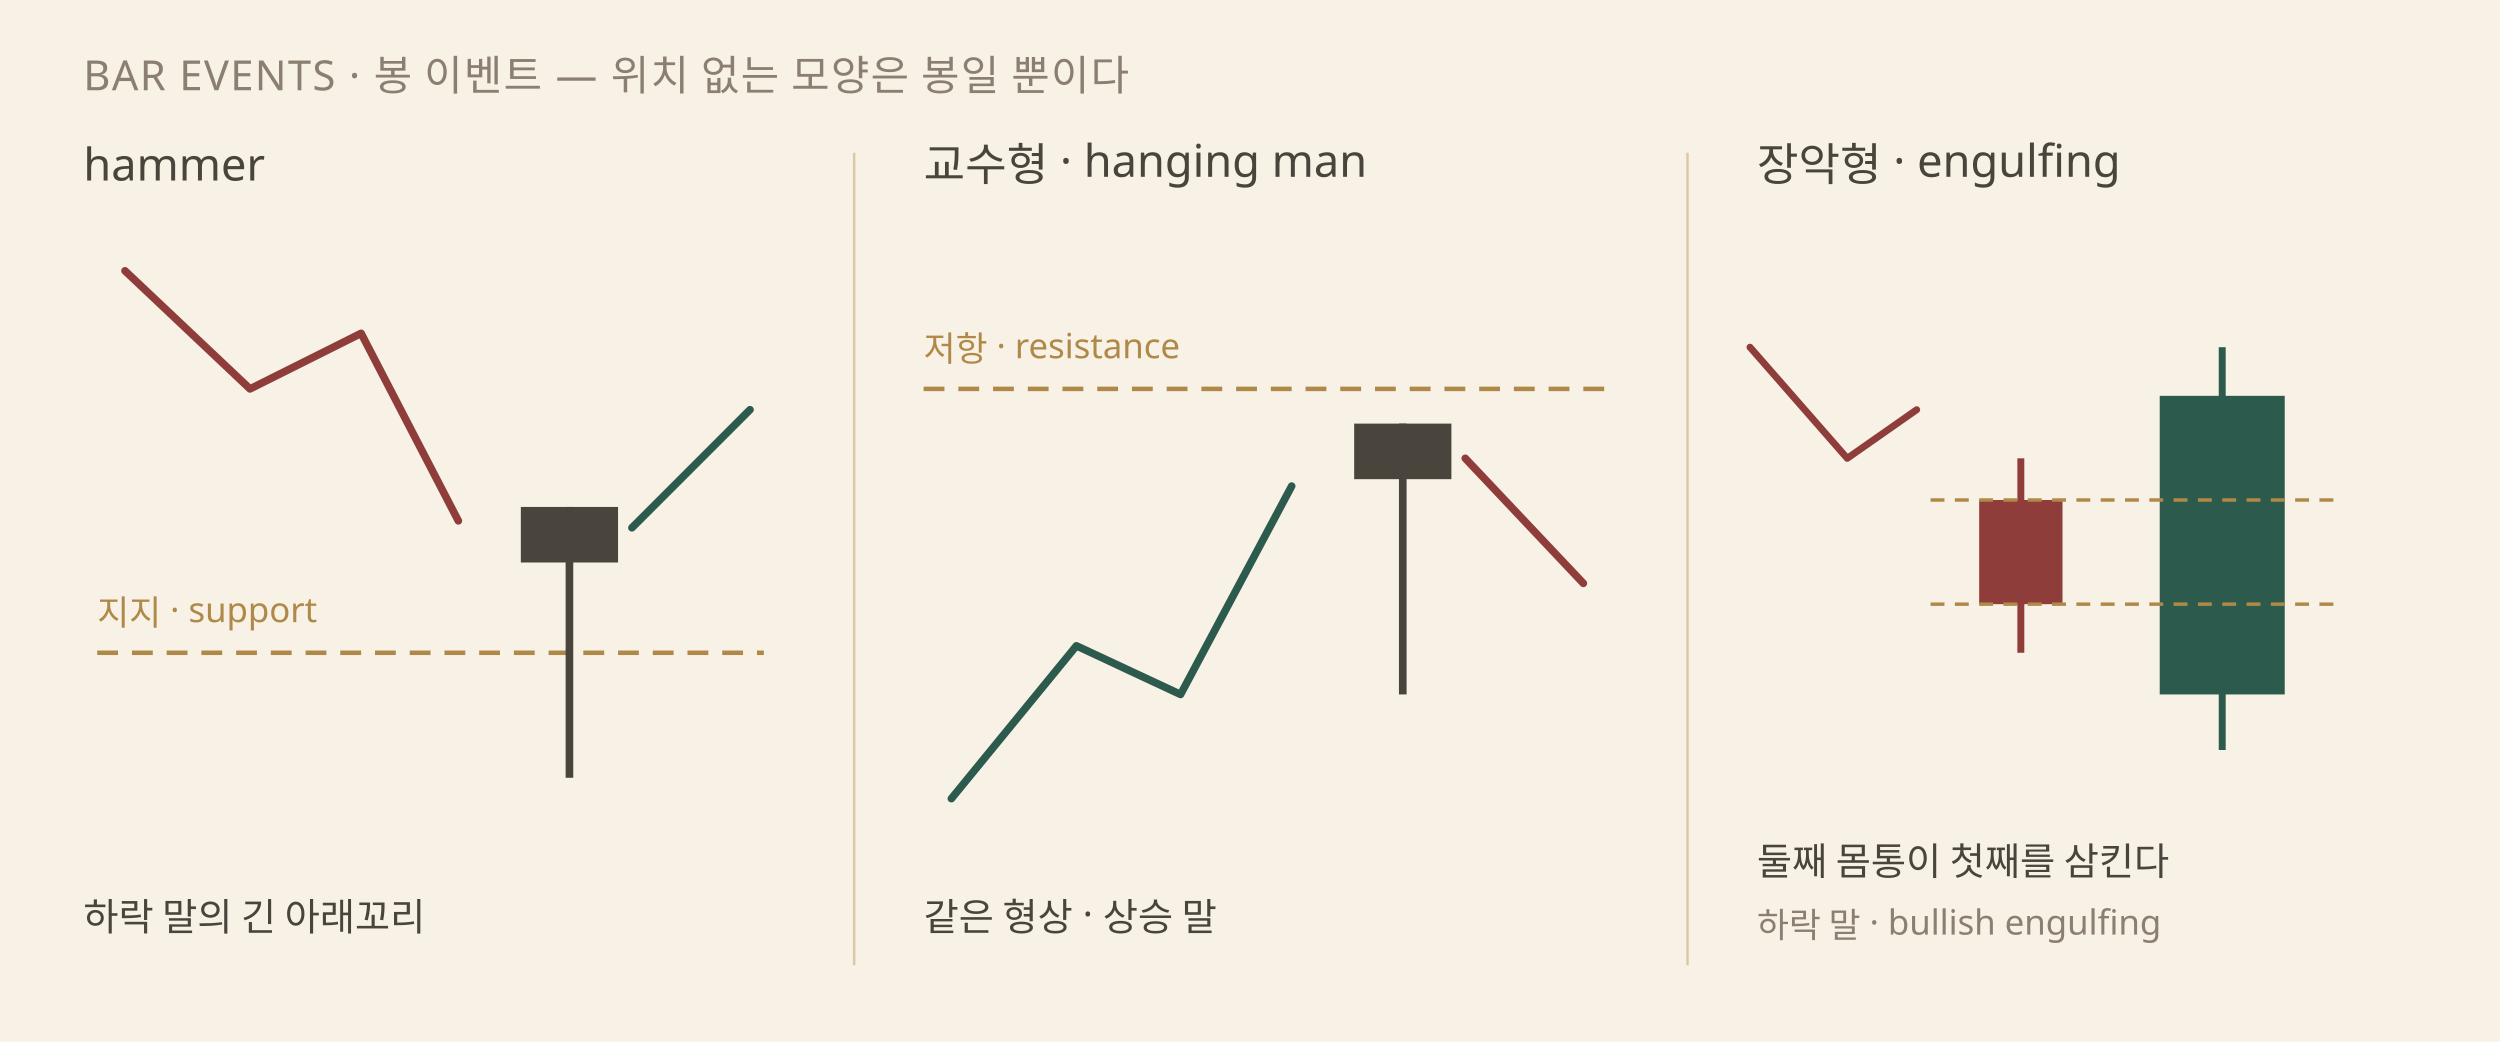
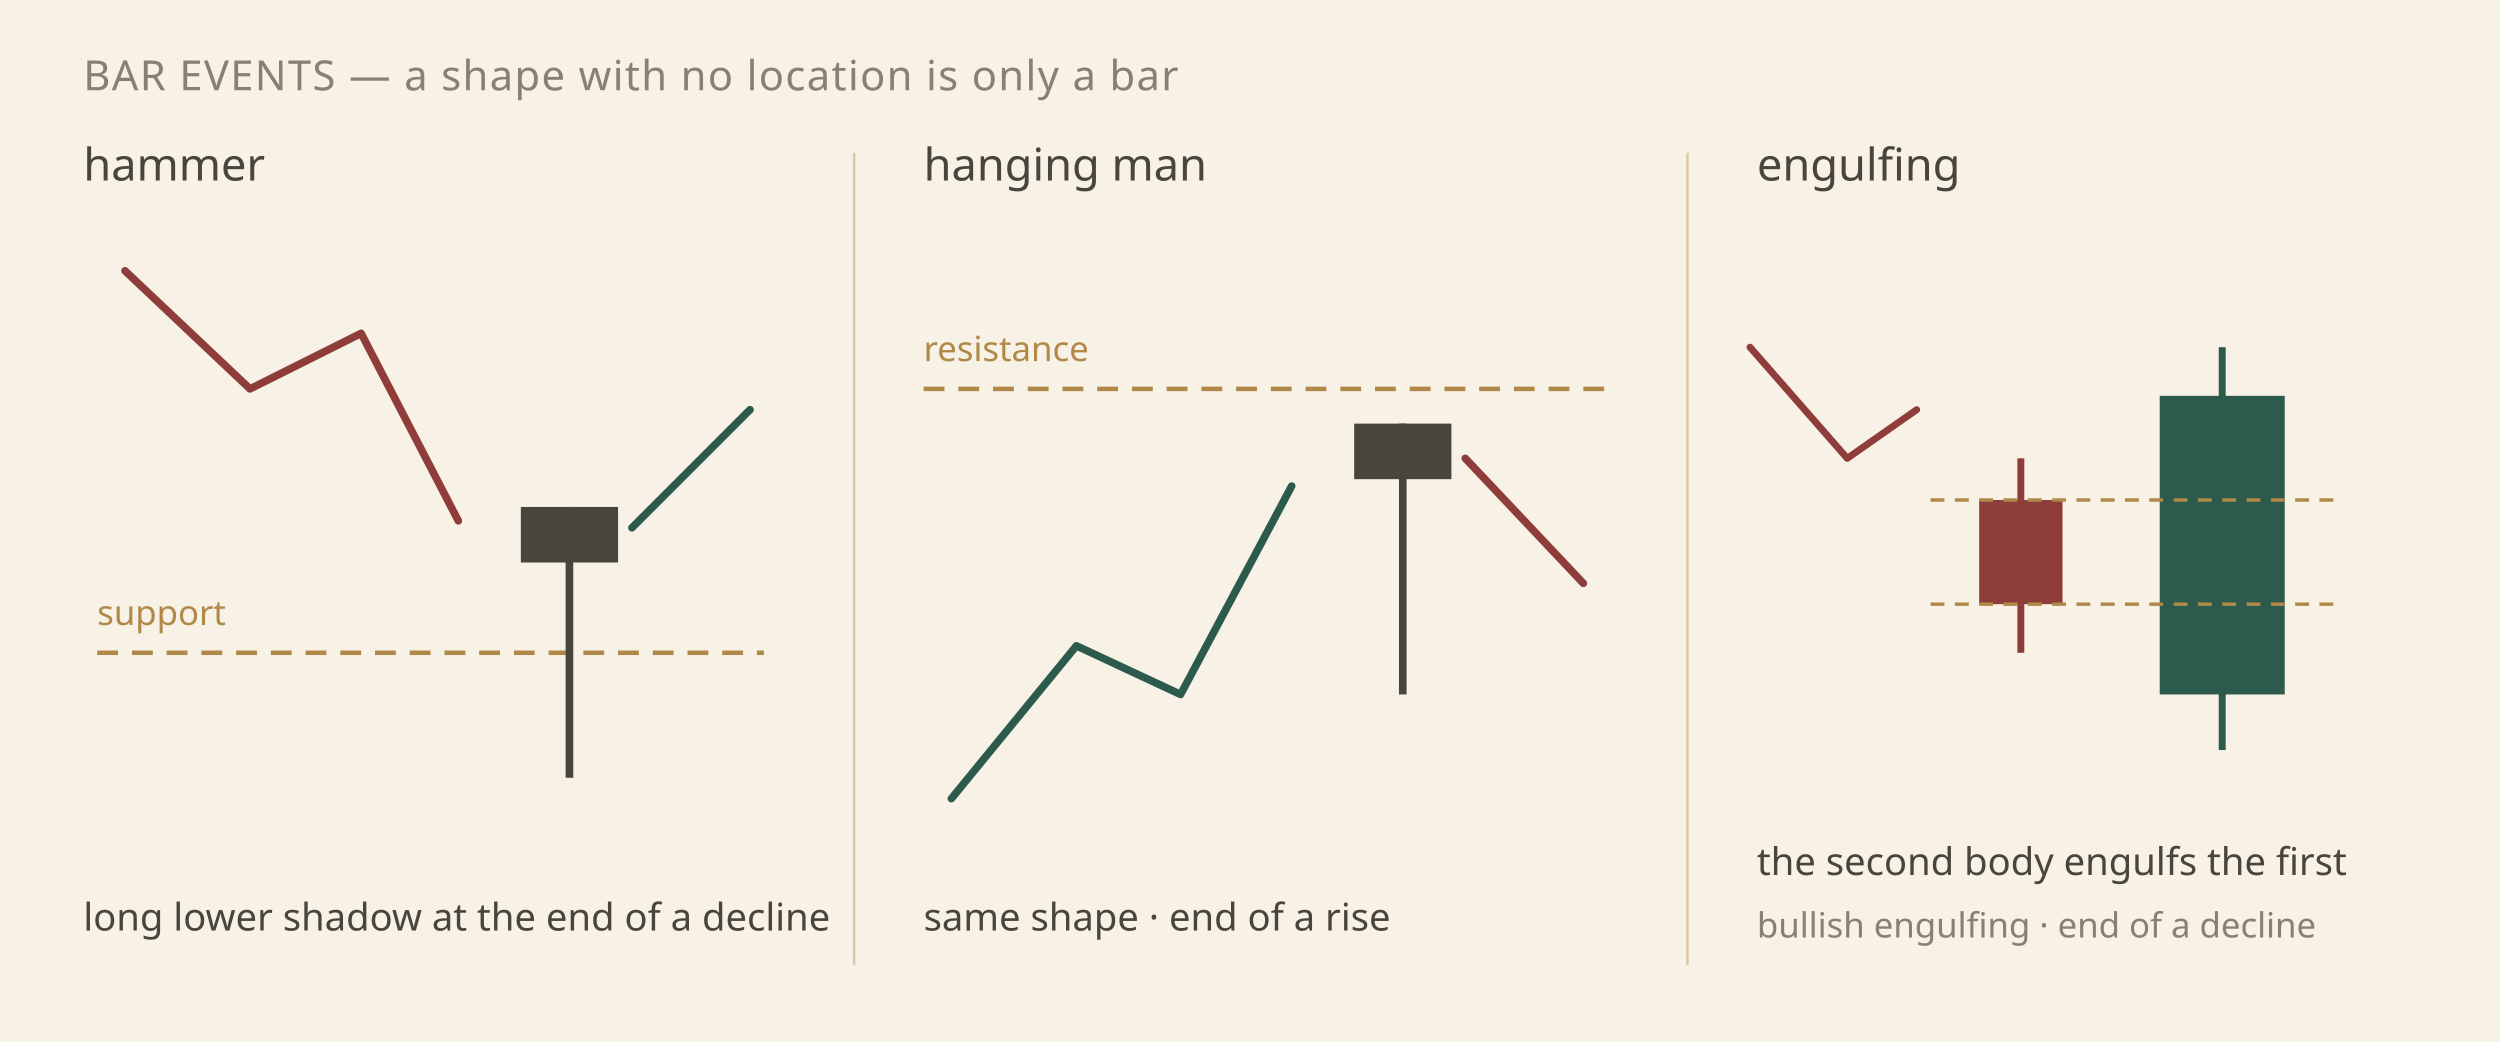
<svg xmlns="http://www.w3.org/2000/svg" viewBox="0 0 720 300" font-family="IBM Plex Sans KR, sans-serif">
  <rect width="720" height="300" fill="#f7f1e6" />
-   <text x="24" y="26" font-size="12" fill="#8a7f70" letter-spacing="0.4">BAR EVENTS · 봉 이벤트 — 위치 없는 모양은 봉일 뿐이다</text>
+   <text x="24" y="26" font-size="12" fill="#8a7f70" letter-spacing="0.4">BAR EVENTS — a shape with no location is only a bar</text>
  <line x1="246" y1="44" x2="246" y2="278" stroke="#b08948" stroke-width="0.7" opacity="0.4" />
  <line x1="486" y1="44" x2="486" y2="278" stroke="#b08948" stroke-width="0.7" opacity="0.4" />
  <text x="24" y="52" fill="#4a453c" font-size="13">hammer</text>
  <line x1="28" y1="188" x2="220" y2="188" stroke="#b08948" stroke-width="1.3" stroke-dasharray="6 4" />
-   <text x="28" y="180" fill="#b08948" font-size="10">지지 · support</text>
+   <text x="28" y="180" fill="#b08948" font-size="10">support</text>
  <path d="M36 78 L72 112 L104 96 L132 150" fill="none" stroke="#8f3d3a" stroke-width="2.2" stroke-linejoin="round" stroke-linecap="round" />
  <line x1="164" y1="146" x2="164" y2="224" stroke="#4a453c" stroke-width="2.2" />
  <rect x="150" y="146" width="28" height="16" fill="#4a453c" />
  <path d="M182 152 L216 118" fill="none" stroke="#2c5a4c" stroke-width="2.2" stroke-linecap="round" />
-   <text x="24" y="268" fill="#4a453c" font-size="11">하락 말의 긴 아래꼬리</text>
-   <text x="266" y="52" fill="#4a453c" font-size="13">교수형 · hanging man</text>
+   <text x="24" y="268" fill="#4a453c" font-size="11">long lower shadow at the end of a decline</text>
+   <text x="266" y="52" fill="#4a453c" font-size="13">hanging man</text>
  <line x1="266" y1="112" x2="466" y2="112" stroke="#b08948" stroke-width="1.3" stroke-dasharray="6 4" />
-   <text x="266" y="104" fill="#b08948" font-size="10">저항 · resistance</text>
+   <text x="266" y="104" fill="#b08948" font-size="10">resistance</text>
  <path d="M274 230 L310 186 L340 200 L372 140" fill="none" stroke="#2c5a4c" stroke-width="2.2" stroke-linejoin="round" stroke-linecap="round" />
  <line x1="404" y1="122" x2="404" y2="200" stroke="#4a453c" stroke-width="2.2" />
  <rect x="390" y="122" width="28" height="16" fill="#4a453c" />
  <path d="M422 132 L456 168" fill="none" stroke="#8f3d3a" stroke-width="2.2" stroke-linecap="round" />
-   <text x="266" y="268" fill="#4a453c" font-size="11">같은 형상 · 상승 말</text>
-   <text x="506" y="52" fill="#4a453c" font-size="13">장악형 · engulfing</text>
+   <text x="266" y="268" fill="#4a453c" font-size="11">same shape · end of a rise</text>
+   <text x="506" y="52" fill="#4a453c" font-size="13">engulfing</text>
  <path d="M504 100 L532 132 L552 118" fill="none" stroke="#8f3d3a" stroke-width="2" stroke-linejoin="round" stroke-linecap="round" />
  <line x1="582" y1="132" x2="582" y2="188" stroke="#8f3d3a" stroke-width="2" />
  <rect x="570" y="144" width="24" height="30" fill="#8f3d3a" />
  <line x1="640" y1="100" x2="640" y2="216" stroke="#2c5a4c" stroke-width="2" />
  <rect x="622" y="114" width="36" height="86" fill="#2c5a4c" />
  <line x1="556" y1="144" x2="672" y2="144" stroke="#b08948" stroke-width="1" stroke-dasharray="4 3" />
  <line x1="556" y1="174" x2="672" y2="174" stroke="#b08948" stroke-width="1" stroke-dasharray="4 3" />
-   <text x="506" y="252" fill="#4a453c" font-size="11">둘째 몸통이 첫째를 삼킨다</text>
-   <text x="506" y="270" fill="#8a7f70" font-size="10">하락 말 · bullish engulfing</text>
+   <text x="506" y="252" fill="#4a453c" font-size="11">the second body engulfs the first</text>
+   <text x="506" y="270" fill="#8a7f70" font-size="10">bullish engulfing · end of a decline</text>
</svg>
